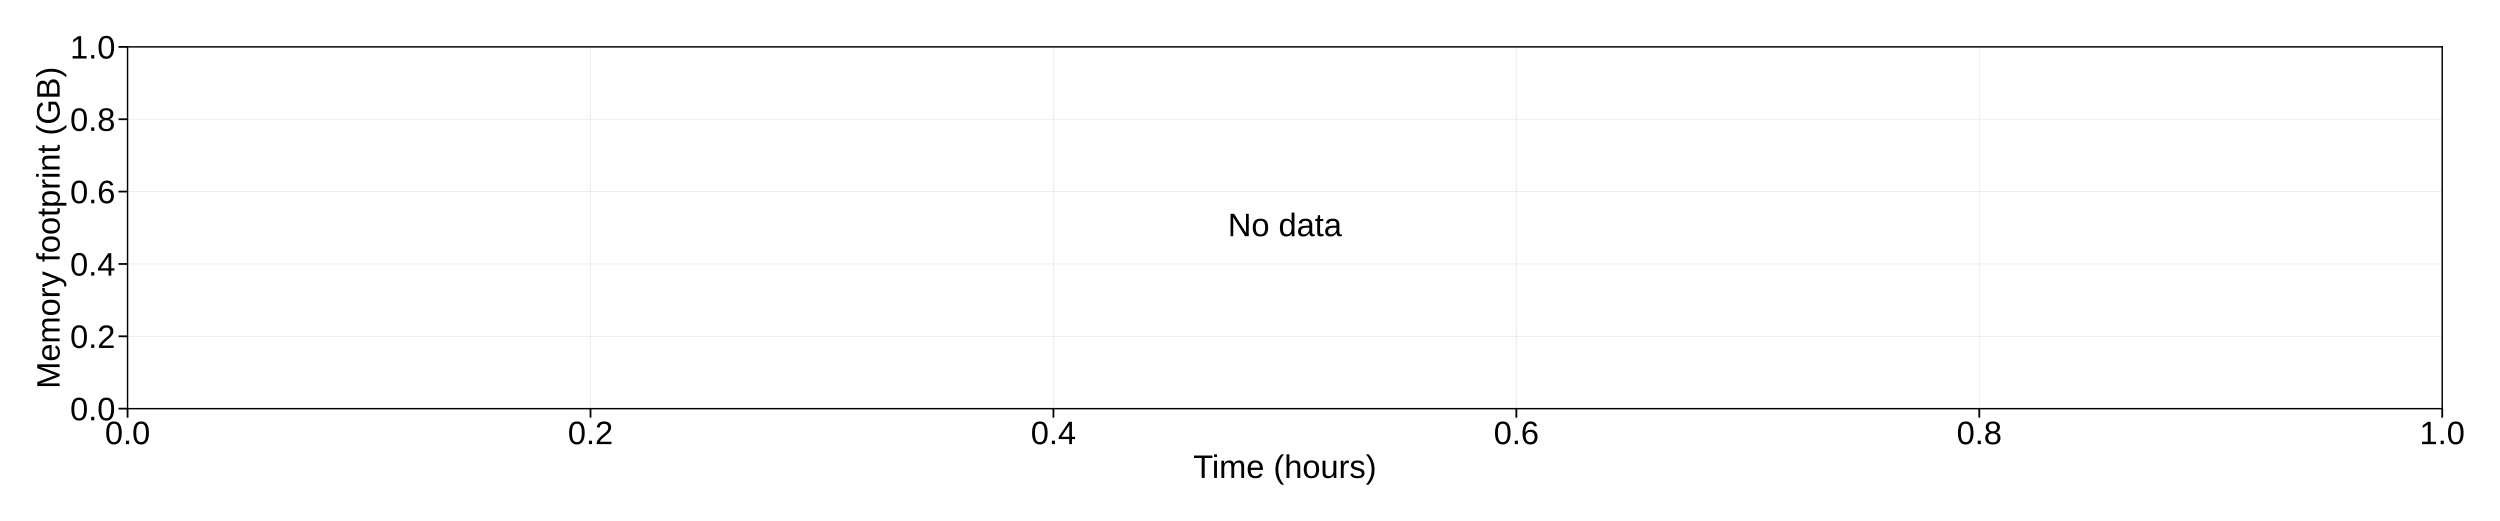
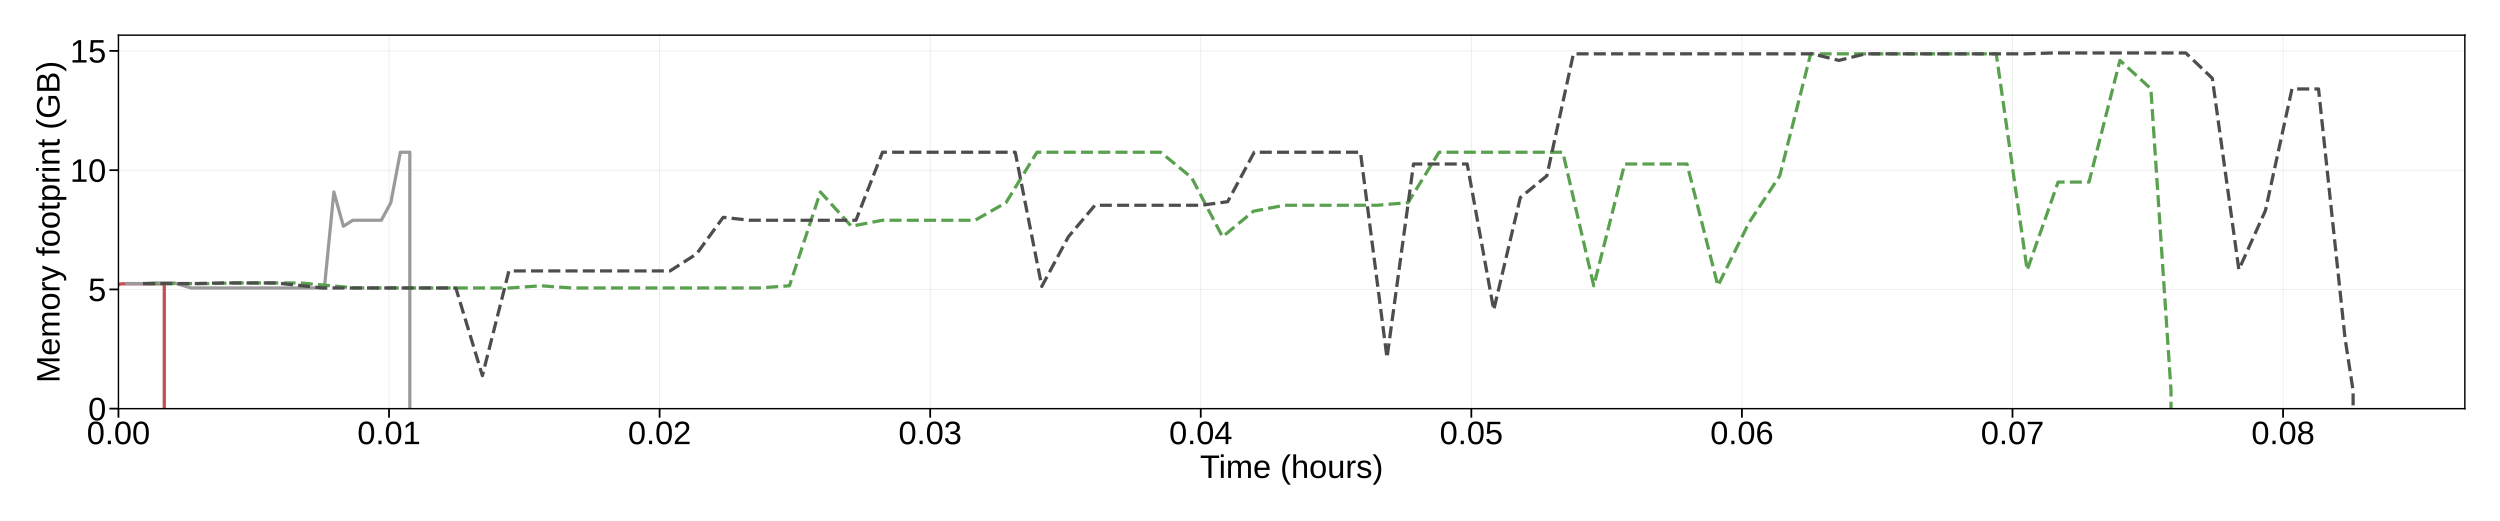
<svg xmlns="http://www.w3.org/2000/svg" xmlns:xlink="http://www.w3.org/1999/xlink" width="2764.8pt" height="576pt" viewBox="0 0 2764.8 576" version="1.1">
  <defs>
    <style type="text/css">*{stroke-linejoin: round; stroke-linecap: butt}</style>
  </defs>
  <g id="figure_1">
    <g id="patch_1">
      <path d="M 0 576  L 2764.8 576  L 2764.8 0  L 0 0  z " style="fill: #ffffff" />
    </g>
    <g id="axes_1">
      <g id="patch_2">
-         <path d="M 141.07 451.94  L 2700.9 451.94  L 2700.9 51.84  L 141.07 51.84  z " style="fill: #ffffff" />
+         <path d="M 130.99 451.94  L 2725.92 451.94  L 2725.92 38.88  L 130.99 38.88  z " style="fill: #ffffff" />
      </g>
      <g id="matplotlib.axis_1">
        <g id="xtick_1">
          <g id="line2d_1">
-             <path d="M 141.07 451.94  L 141.07 51.84  " clip-path="url(#pbf6e40421e)" style="fill: none; stroke: #b0b0b0; stroke-opacity: 0.3; stroke-width: 0.8; stroke-linecap: square" />
+             <path d="M 130.99 451.94  L 130.99 38.88  " clip-path="url(#p62a58477f8)" style="fill: none; stroke: #b0b0b0; stroke-opacity: 0.3; stroke-width: 0.8; stroke-linecap: square" />
          </g>
          <g id="line2d_2">
            <defs>
-               <path id="mff533bfeeb" d="M 0 0  L 0 10  " style="stroke: #000000; stroke-width: 2" />
+               <path id="mc71a4e995e" d="M 0 0  L 0 10  " style="stroke: #000000; stroke-width: 2" />
            </defs>
            <g>
-               <use xlink:href="#mff533bfeeb" x="141.07" y="451.94" style="stroke: #000000; stroke-width: 2" />
+               <use xlink:href="#mc71a4e995e" x="130.99" y="451.94" style="stroke: #000000; stroke-width: 2" />
            </g>
          </g>
          <g id="text_1">
-             <text style="font-size: 36px; font-family: 'Arial', 'DejaVu Sans', 'Liberation Sans', sans-serif; text-anchor: middle" x="141.07" y="491.208" transform="rotate(-0 141.07 491.2081)">0.0</text>
+             <text style="font-size: 36px; font-family: 'Arial', 'DejaVu Sans', 'Liberation Sans', sans-serif; text-anchor: middle" x="130.99" y="491.208" transform="rotate(-0 130.99 491.2081)">0.00</text>
          </g>
        </g>
        <g id="xtick_2">
          <g id="line2d_3">
-             <path d="M 653.036 451.94  L 653.036 51.84  " clip-path="url(#pbf6e40421e)" style="fill: none; stroke: #b0b0b0; stroke-opacity: 0.3; stroke-width: 0.8; stroke-linecap: square" />
+             <path d="M 430.228 451.94  L 430.228 38.88  " clip-path="url(#p62a58477f8)" style="fill: none; stroke: #b0b0b0; stroke-opacity: 0.3; stroke-width: 0.8; stroke-linecap: square" />
          </g>
          <g id="line2d_4">
            <g>
-               <use xlink:href="#mff533bfeeb" x="653.036" y="451.94" style="stroke: #000000; stroke-width: 2" />
+               <use xlink:href="#mc71a4e995e" x="430.228" y="451.94" style="stroke: #000000; stroke-width: 2" />
            </g>
          </g>
          <g id="text_2">
-             <text style="font-size: 36px; font-family: 'Arial', 'DejaVu Sans', 'Liberation Sans', sans-serif; text-anchor: middle" x="653.036" y="491.208" transform="rotate(-0 653.036 491.2081)">0.2</text>
+             <text style="font-size: 36px; font-family: 'Arial', 'DejaVu Sans', 'Liberation Sans', sans-serif; text-anchor: middle" x="430.228" y="491.208" transform="rotate(-0 430.2279 491.2081)">0.01</text>
          </g>
        </g>
        <g id="xtick_3">
          <g id="line2d_5">
-             <path d="M 1165.002 451.94  L 1165.002 51.84  " clip-path="url(#pbf6e40421e)" style="fill: none; stroke: #b0b0b0; stroke-opacity: 0.3; stroke-width: 0.8; stroke-linecap: square" />
+             <path d="M 729.466 451.94  L 729.466 38.88  " clip-path="url(#p62a58477f8)" style="fill: none; stroke: #b0b0b0; stroke-opacity: 0.3; stroke-width: 0.8; stroke-linecap: square" />
          </g>
          <g id="line2d_6">
            <g>
-               <use xlink:href="#mff533bfeeb" x="1165.002" y="451.94" style="stroke: #000000; stroke-width: 2" />
+               <use xlink:href="#mc71a4e995e" x="729.466" y="451.94" style="stroke: #000000; stroke-width: 2" />
            </g>
          </g>
          <g id="text_3">
-             <text style="font-size: 36px; font-family: 'Arial', 'DejaVu Sans', 'Liberation Sans', sans-serif; text-anchor: middle" x="1165.002" y="491.208" transform="rotate(-0 1165.002 491.2081)">0.4</text>
+             <text style="font-size: 36px; font-family: 'Arial', 'DejaVu Sans', 'Liberation Sans', sans-serif; text-anchor: middle" x="729.466" y="491.208" transform="rotate(-0 729.4658 491.2081)">0.02</text>
          </g>
        </g>
        <g id="xtick_4">
          <g id="line2d_7">
-             <path d="M 1676.968 451.94  L 1676.968 51.84  " clip-path="url(#pbf6e40421e)" style="fill: none; stroke: #b0b0b0; stroke-opacity: 0.3; stroke-width: 0.8; stroke-linecap: square" />
+             <path d="M 1028.704 451.94  L 1028.704 38.88  " clip-path="url(#p62a58477f8)" style="fill: none; stroke: #b0b0b0; stroke-opacity: 0.3; stroke-width: 0.8; stroke-linecap: square" />
          </g>
          <g id="line2d_8">
            <g>
-               <use xlink:href="#mff533bfeeb" x="1676.968" y="451.94" style="stroke: #000000; stroke-width: 2" />
+               <use xlink:href="#mc71a4e995e" x="1028.704" y="451.94" style="stroke: #000000; stroke-width: 2" />
            </g>
          </g>
          <g id="text_4">
-             <text style="font-size: 36px; font-family: 'Arial', 'DejaVu Sans', 'Liberation Sans', sans-serif; text-anchor: middle" x="1676.968" y="491.208" transform="rotate(-0 1676.968 491.2081)">0.6</text>
+             <text style="font-size: 36px; font-family: 'Arial', 'DejaVu Sans', 'Liberation Sans', sans-serif; text-anchor: middle" x="1028.704" y="491.208" transform="rotate(-0 1028.704 491.2081)">0.03</text>
          </g>
        </g>
        <g id="xtick_5">
          <g id="line2d_9">
-             <path d="M 2188.934 451.94  L 2188.934 51.84  " clip-path="url(#pbf6e40421e)" style="fill: none; stroke: #b0b0b0; stroke-opacity: 0.3; stroke-width: 0.8; stroke-linecap: square" />
+             <path d="M 1327.942 451.94  L 1327.942 38.88  " clip-path="url(#p62a58477f8)" style="fill: none; stroke: #b0b0b0; stroke-opacity: 0.3; stroke-width: 0.8; stroke-linecap: square" />
          </g>
          <g id="line2d_10">
            <g>
-               <use xlink:href="#mff533bfeeb" x="2188.934" y="451.94" style="stroke: #000000; stroke-width: 2" />
+               <use xlink:href="#mc71a4e995e" x="1327.942" y="451.94" style="stroke: #000000; stroke-width: 2" />
            </g>
          </g>
          <g id="text_5">
-             <text style="font-size: 36px; font-family: 'Arial', 'DejaVu Sans', 'Liberation Sans', sans-serif; text-anchor: middle" x="2188.934" y="491.208" transform="rotate(-0 2188.934 491.2081)">0.8</text>
+             <text style="font-size: 36px; font-family: 'Arial', 'DejaVu Sans', 'Liberation Sans', sans-serif; text-anchor: middle" x="1327.942" y="491.208" transform="rotate(-0 1327.942 491.2081)">0.04</text>
          </g>
        </g>
        <g id="xtick_6">
          <g id="line2d_11">
-             <path d="M 2700.9 451.94  L 2700.9 51.84  " clip-path="url(#pbf6e40421e)" style="fill: none; stroke: #b0b0b0; stroke-opacity: 0.3; stroke-width: 0.8; stroke-linecap: square" />
+             <path d="M 1627.18 451.94  L 1627.18 38.88  " clip-path="url(#p62a58477f8)" style="fill: none; stroke: #b0b0b0; stroke-opacity: 0.3; stroke-width: 0.8; stroke-linecap: square" />
          </g>
          <g id="line2d_12">
            <g>
-               <use xlink:href="#mff533bfeeb" x="2700.9" y="451.94" style="stroke: #000000; stroke-width: 2" />
+               <use xlink:href="#mc71a4e995e" x="1627.18" y="451.94" style="stroke: #000000; stroke-width: 2" />
            </g>
          </g>
          <g id="text_6">
-             <text style="font-size: 36px; font-family: 'Arial', 'DejaVu Sans', 'Liberation Sans', sans-serif; text-anchor: middle" x="2700.9" y="491.208" transform="rotate(-0 2700.9 491.2081)">1.0</text>
-           </g>
-         </g>
-         <g id="text_7">
-           <text style="font-size: 36px; font-family: 'Arial', 'DejaVu Sans', 'Liberation Sans', sans-serif; text-anchor: middle" x="1420.985" y="528.57" transform="rotate(-0 1420.985 528.57)">Time (hours)</text>
+             <text style="font-size: 36px; font-family: 'Arial', 'DejaVu Sans', 'Liberation Sans', sans-serif; text-anchor: middle" x="1627.18" y="491.208" transform="rotate(-0 1627.18 491.2081)">0.05</text>
+           </g>
+         </g>
+         <g id="xtick_7">
+           <g id="line2d_13">
+             <path d="M 1926.418 451.94  L 1926.418 38.88  " clip-path="url(#p62a58477f8)" style="fill: none; stroke: #b0b0b0; stroke-opacity: 0.3; stroke-width: 0.8; stroke-linecap: square" />
+           </g>
+           <g id="line2d_14">
+             <g>
+               <use xlink:href="#mc71a4e995e" x="1926.418" y="451.94" style="stroke: #000000; stroke-width: 2" />
+             </g>
+           </g>
+           <g id="text_7">
+             <text style="font-size: 36px; font-family: 'Arial', 'DejaVu Sans', 'Liberation Sans', sans-serif; text-anchor: middle" x="1926.418" y="491.208" transform="rotate(-0 1926.418 491.2081)">0.06</text>
+           </g>
+         </g>
+         <g id="xtick_8">
+           <g id="line2d_15">
+             <path d="M 2225.655 451.94  L 2225.655 38.88  " clip-path="url(#p62a58477f8)" style="fill: none; stroke: #b0b0b0; stroke-opacity: 0.3; stroke-width: 0.8; stroke-linecap: square" />
+           </g>
+           <g id="line2d_16">
+             <g>
+               <use xlink:href="#mc71a4e995e" x="2225.655" y="451.94" style="stroke: #000000; stroke-width: 2" />
+             </g>
+           </g>
+           <g id="text_8">
+             <text style="font-size: 36px; font-family: 'Arial', 'DejaVu Sans', 'Liberation Sans', sans-serif; text-anchor: middle" x="2225.655" y="491.208" transform="rotate(-0 2225.655 491.2081)">0.07</text>
+           </g>
+         </g>
+         <g id="xtick_9">
+           <g id="line2d_17">
+             <path d="M 2524.893 451.94  L 2524.893 38.88  " clip-path="url(#p62a58477f8)" style="fill: none; stroke: #b0b0b0; stroke-opacity: 0.3; stroke-width: 0.8; stroke-linecap: square" />
+           </g>
+           <g id="line2d_18">
+             <g>
+               <use xlink:href="#mc71a4e995e" x="2524.893" y="451.94" style="stroke: #000000; stroke-width: 2" />
+             </g>
+           </g>
+           <g id="text_9">
+             <text style="font-size: 36px; font-family: 'Arial', 'DejaVu Sans', 'Liberation Sans', sans-serif; text-anchor: middle" x="2524.893" y="491.208" transform="rotate(-0 2524.893 491.2081)">0.08</text>
+           </g>
+         </g>
+         <g id="text_10">
+           <text style="font-size: 36px; font-family: 'Arial', 'DejaVu Sans', 'Liberation Sans', sans-serif; text-anchor: middle" x="1428.455" y="528.57" transform="rotate(-0 1428.455 528.57)">Time (hours)</text>
        </g>
      </g>
      <g id="matplotlib.axis_2">
        <g id="ytick_1">
-           <g id="line2d_13">
-             <path d="M 141.07 451.94  L 2700.9 451.94  " clip-path="url(#pbf6e40421e)" style="fill: none; stroke: #b0b0b0; stroke-opacity: 0.3; stroke-width: 0.8; stroke-linecap: square" />
-           </g>
-           <g id="line2d_14">
+           <g id="line2d_19">
+             <path d="M 130.99 451.94  L 2725.92 451.94  " clip-path="url(#p62a58477f8)" style="fill: none; stroke: #b0b0b0; stroke-opacity: 0.3; stroke-width: 0.8; stroke-linecap: square" />
+           </g>
+           <g id="line2d_20">
            <defs>
-               <path id="m7f6f7421f8" d="M 0 0  L -10 0  " style="stroke: #000000; stroke-width: 2" />
+               <path id="me88b4abfdd" d="M 0 0  L -10 0  " style="stroke: #000000; stroke-width: 2" />
            </defs>
            <g>
-               <use xlink:href="#m7f6f7421f8" x="141.07" y="451.94" style="stroke: #000000; stroke-width: 2" />
-             </g>
-           </g>
-           <g id="text_8">
-             <text style="font-size: 36px; font-family: 'Arial', 'DejaVu Sans', 'Liberation Sans', sans-serif; text-anchor: end" x="127.57" y="464.824" transform="rotate(-0 127.57 464.8241)">0.0</text>
+               <use xlink:href="#me88b4abfdd" x="130.99" y="451.94" style="stroke: #000000; stroke-width: 2" />
+             </g>
+           </g>
+           <g id="text_11">
+             <text style="font-size: 36px; font-family: 'Arial', 'DejaVu Sans', 'Liberation Sans', sans-serif; text-anchor: end" x="117.49" y="464.824" transform="rotate(-0 117.49 464.8241)">0</text>
          </g>
        </g>
        <g id="ytick_2">
-           <g id="line2d_15">
-             <path d="M 141.07 371.92  L 2700.9 371.92  " clip-path="url(#pbf6e40421e)" style="fill: none; stroke: #b0b0b0; stroke-opacity: 0.3; stroke-width: 0.8; stroke-linecap: square" />
-           </g>
-           <g id="line2d_16">
-             <g>
-               <use xlink:href="#m7f6f7421f8" x="141.07" y="371.92" style="stroke: #000000; stroke-width: 2" />
-             </g>
-           </g>
-           <g id="text_9">
-             <text style="font-size: 36px; font-family: 'Arial', 'DejaVu Sans', 'Liberation Sans', sans-serif; text-anchor: end" x="127.57" y="384.804" transform="rotate(-0 127.57 384.8041)">0.2</text>
+           <g id="line2d_21">
+             <path d="M 130.99 320.057  L 2725.92 320.057  " clip-path="url(#p62a58477f8)" style="fill: none; stroke: #b0b0b0; stroke-opacity: 0.3; stroke-width: 0.8; stroke-linecap: square" />
+           </g>
+           <g id="line2d_22">
+             <g>
+               <use xlink:href="#me88b4abfdd" x="130.99" y="320.057" style="stroke: #000000; stroke-width: 2" />
+             </g>
+           </g>
+           <g id="text_12">
+             <text style="font-size: 36px; font-family: 'Arial', 'DejaVu Sans', 'Liberation Sans', sans-serif; text-anchor: end" x="117.49" y="332.942" transform="rotate(-0 117.49 332.9415)">5</text>
          </g>
        </g>
        <g id="ytick_3">
-           <g id="line2d_17">
-             <path d="M 141.07 291.9  L 2700.9 291.9  " clip-path="url(#pbf6e40421e)" style="fill: none; stroke: #b0b0b0; stroke-opacity: 0.3; stroke-width: 0.8; stroke-linecap: square" />
-           </g>
-           <g id="line2d_18">
-             <g>
-               <use xlink:href="#m7f6f7421f8" x="141.07" y="291.9" style="stroke: #000000; stroke-width: 2" />
-             </g>
-           </g>
-           <g id="text_10">
-             <text style="font-size: 36px; font-family: 'Arial', 'DejaVu Sans', 'Liberation Sans', sans-serif; text-anchor: end" x="127.57" y="304.784" transform="rotate(-0 127.57 304.7841)">0.4</text>
+           <g id="line2d_23">
+             <path d="M 130.99 188.175  L 2725.92 188.175  " clip-path="url(#p62a58477f8)" style="fill: none; stroke: #b0b0b0; stroke-opacity: 0.3; stroke-width: 0.8; stroke-linecap: square" />
+           </g>
+           <g id="line2d_24">
+             <g>
+               <use xlink:href="#me88b4abfdd" x="130.99" y="188.175" style="stroke: #000000; stroke-width: 2" />
+             </g>
+           </g>
+           <g id="text_13">
+             <text style="font-size: 36px; font-family: 'Arial', 'DejaVu Sans', 'Liberation Sans', sans-serif; text-anchor: end" x="117.49" y="201.059" transform="rotate(-0 117.49 201.059)">10</text>
          </g>
        </g>
        <g id="ytick_4">
-           <g id="line2d_19">
-             <path d="M 141.07 211.88  L 2700.9 211.88  " clip-path="url(#pbf6e40421e)" style="fill: none; stroke: #b0b0b0; stroke-opacity: 0.3; stroke-width: 0.8; stroke-linecap: square" />
-           </g>
-           <g id="line2d_20">
-             <g>
-               <use xlink:href="#m7f6f7421f8" x="141.07" y="211.88" style="stroke: #000000; stroke-width: 2" />
-             </g>
-           </g>
-           <g id="text_11">
-             <text style="font-size: 36px; font-family: 'Arial', 'DejaVu Sans', 'Liberation Sans', sans-serif; text-anchor: end" x="127.57" y="224.764" transform="rotate(-0 127.57 224.7641)">0.6</text>
-           </g>
-         </g>
-         <g id="ytick_5">
-           <g id="line2d_21">
-             <path d="M 141.07 131.86  L 2700.9 131.86  " clip-path="url(#pbf6e40421e)" style="fill: none; stroke: #b0b0b0; stroke-opacity: 0.3; stroke-width: 0.8; stroke-linecap: square" />
-           </g>
-           <g id="line2d_22">
-             <g>
-               <use xlink:href="#m7f6f7421f8" x="141.07" y="131.86" style="stroke: #000000; stroke-width: 2" />
-             </g>
-           </g>
-           <g id="text_12">
-             <text style="font-size: 36px; font-family: 'Arial', 'DejaVu Sans', 'Liberation Sans', sans-serif; text-anchor: end" x="127.57" y="144.744" transform="rotate(-0 127.57 144.7441)">0.8</text>
-           </g>
-         </g>
-         <g id="ytick_6">
-           <g id="line2d_23">
-             <path d="M 141.07 51.84  L 2700.9 51.84  " clip-path="url(#pbf6e40421e)" style="fill: none; stroke: #b0b0b0; stroke-opacity: 0.3; stroke-width: 0.8; stroke-linecap: square" />
-           </g>
-           <g id="line2d_24">
-             <g>
-               <use xlink:href="#m7f6f7421f8" x="141.07" y="51.84" style="stroke: #000000; stroke-width: 2" />
-             </g>
-           </g>
-           <g id="text_13">
-             <text style="font-size: 36px; font-family: 'Arial', 'DejaVu Sans', 'Liberation Sans', sans-serif; text-anchor: end" x="127.57" y="64.724" transform="rotate(-0 127.57 64.72406)">1.0</text>
-           </g>
-         </g>
-         <g id="text_14">
-           <text style="font-size: 36px; font-family: 'Arial', 'DejaVu Sans', 'Liberation Sans', sans-serif; text-anchor: middle" x="65.953" y="251.89" transform="rotate(-90 65.95312 251.89)">Memory footprint (GB)</text>
-         </g>
+           <g id="line2d_25">
+             <path d="M 130.99 56.292  L 2725.92 56.292  " clip-path="url(#p62a58477f8)" style="fill: none; stroke: #b0b0b0; stroke-opacity: 0.3; stroke-width: 0.8; stroke-linecap: square" />
+           </g>
+           <g id="line2d_26">
+             <g>
+               <use xlink:href="#me88b4abfdd" x="130.99" y="56.292" style="stroke: #000000; stroke-width: 2" />
+             </g>
+           </g>
+           <g id="text_14">
+             <text style="font-size: 36px; font-family: 'Arial', 'DejaVu Sans', 'Liberation Sans', sans-serif; text-anchor: end" x="117.49" y="69.177" transform="rotate(-0 117.49 69.17651)">15</text>
+           </g>
+         </g>
+         <g id="text_15">
+           <text style="font-size: 36px; font-family: 'Arial', 'DejaVu Sans', 'Liberation Sans', sans-serif; text-anchor: middle" x="65.874" y="245.41" transform="rotate(-90 65.87438 245.41)">Memory footprint (GB)</text>
+         </g>
+       </g>
+       <g id="line2d_27">
+         <path d="M 131.973 314.43  L 133.896 313.915  L 135.827 313.915  L 137.731 313.915  L 139.652 313.863  L 141.565 313.863  L 143.489 313.863  L 145.39 313.863  L 147.286 313.863  L 149.216 313.863  L 151.116 313.863  L 153.015 313.863  L 154.921 313.863  L 156.819 313.863  L 158.717 313.863  L 160.616 313.863  L 162.52 313.863  L 164.434 313.863  L 166.33 313.863  L 168.274 313.863  L 170.19 313.863  L 172.11 313.863  L 174.025 313.863  L 175.949 313.863  L 177.872 313.863  L 179.785 313.863  L 181.682 313.863  L 181.682 313.863  L 181.682 451.94  " clip-path="url(#p62a58477f8)" style="fill: none; stroke: #c44e52; stroke-width: 3.6; stroke-linecap: square" />
+       </g>
+       <g id="line2d_28">
+         <path d="M 140.166 313.631  L 150.666 313.631  L 161.164 313.631  L 171.662 312.91  L 182.162 312.91  L 192.657 312.91  L 211.365 318.473  L 221.858 318.473  L 232.356 318.473  L 242.85 318.473  L 253.347 318.473  L 263.844 318.473  L 274.345 318.473  L 284.84 318.473  L 295.337 318.473  L 305.832 318.473  L 316.33 318.473  L 326.822 318.473  L 337.319 318.473  L 348.24 318.473  L 358.738 318.473  L 369.244 212.315  L 379.739 250.191  L 390.238 243.597  L 400.739 243.597  L 411.238 243.597  L 421.734 243.597  L 432.232 224.072  L 442.733 168.383  L 453.233 168.383  L 453.233 451.94  " clip-path="url(#p62a58477f8)" style="fill: none; stroke: #9a9a9a; stroke-width: 3.6; stroke-linecap: square" />
+       </g>
+       <g id="line2d_29">
+         <path d="M 160.88 313.631  L 195.087 313.631  L 229.306 313.631  L 263.521 312.91  L 297.726 312.91  L 331.927 312.91  L 392.887 318.473  L 427.1 318.473  L 461.286 318.473  L 495.463 318.473  L 529.673 318.473  L 563.883 318.473  L 598.098 316.052  L 632.307 318.473  L 666.506 318.473  L 700.7 318.473  L 734.9 318.473  L 769.092 318.473  L 803.298 318.473  L 838.875 318.473  L 873.075 316.052  L 907.304 212.315  L 941.513 250.191  L 975.722 243.597  L 1009.932 243.597  L 1044.14 243.597  L 1078.361 243.597  L 1112.566 224.072  L 1146.776 168.383  L 1180.989 168.383  L 1215.202 168.383  L 1249.41 168.383  L 1283.616 168.383  L 1317.824 196.408  L 1352.02 261.873  L 1386.238 233.603  L 1420.435 227.009  L 1454.656 227.009  L 1488.845 227.009  L 1523.053 227.009  L 1557.274 224.072  L 1591.471 168.331  L 1625.691 168.331  L 1659.91 168.331  L 1694.107 168.331  L 1728.325 168.331  L 1762.55 316.052  L 1796.747 181.365  L 1830.933 181.365  L 1865.67 181.365  L 1899.864 316.052  L 1934.073 246.582  L 1968.265 194.399  L 2002.47 59.528  L 2036.675 59.528  L 2070.875 59.528  L 2105.071 59.528  L 2139.267 59.528  L 2173.481 59.528  L 2207.693 59.528  L 2241.894 298.773  L 2276.084 201.354  L 2310.273 201.354  L 2344.47 66.792  L 2378.676 98.114  L 2400.962 432.151  L 2400.962 451.94  " clip-path="url(#p62a58477f8)" style="fill: none; stroke-dasharray: 13.32,5.76; stroke-dashoffset: 0; stroke: #59a14f; stroke-width: 3.6" />
+       </g>
+       <g id="line2d_30">
+         <path d="M 158.145 313.631  L 187.502 313.631  L 216.865 313.631  L 246.222 312.91  L 275.581 312.91  L 304.962 312.91  L 357.285 318.473  L 386.652 318.473  L 416.002 318.473  L 445.376 318.473  L 474.743 318.473  L 504.105 318.473  L 533.477 415.429  L 562.824 299.629  L 592.174 299.629  L 621.529 299.629  L 650.881 299.629  L 680.238 299.629  L 709.602 299.629  L 741.007 299.629  L 770.395 280.784  L 799.77 240.352  L 829.134 243.584  L 858.509 243.597  L 887.873 243.597  L 917.239 243.597  L 946.601 243.597  L 975.961 168.383  L 1005.324 168.383  L 1034.683 168.383  L 1064.039 168.383  L 1093.403 168.383  L 1122.769 168.383  L 1152.144 316.751  L 1181.517 261.886  L 1210.889 227.009  L 1240.246 227.009  L 1269.613 227.009  L 1298.982 227.009  L 1328.367 227.009  L 1357.737 223.042  L 1387.09 168.331  L 1416.457 168.331  L 1445.815 168.331  L 1475.17 168.331  L 1504.533 168.331  L 1533.902 395.729  L 1563.26 181.365  L 1592.624 181.365  L 1622.597 181.365  L 1651.962 342.775  L 1681.33 218.505  L 1710.692 194.399  L 1740.051 59.528  L 1769.41 59.528  L 1798.784 59.528  L 1828.149 59.528  L 1857.507 59.528  L 1886.885 59.528  L 1916.261 59.528  L 1945.62 59.528  L 1974.973 59.528  L 2004.342 59.528  L 2033.708 66.792  L 2063.067 59.528  L 2092.435 59.528  L 2121.787 59.528  L 2152.985 59.528  L 2182.341 59.528  L 2211.702 59.528  L 2241.06 59.528  L 2270.43 58.55  L 2299.802 58.55  L 2329.163 58.55  L 2358.518 58.55  L 2387.883 58.55  L 2417.252 58.55  L 2446.629 86.575  L 2476.001 298.194  L 2505.363 232.933  L 2534.735 98.372  L 2564.104 98.372  L 2593.473 374.453  L 2602.352 432.151  L 2602.352 451.94  " clip-path="url(#p62a58477f8)" style="fill: none; stroke-dasharray: 13.32,5.76; stroke-dashoffset: 0; stroke: #4d4d4d; stroke-width: 3.6" />
      </g>
      <g id="patch_3">
-         <path d="M 141.07 451.94  L 141.07 51.84  " style="fill: none; stroke: #000000; stroke-width: 1.6; stroke-linejoin: miter; stroke-linecap: square" />
+         <path d="M 130.99 451.94  L 130.99 38.88  " style="fill: none; stroke: #000000; stroke-width: 1.6; stroke-linejoin: miter; stroke-linecap: square" />
      </g>
      <g id="patch_4">
-         <path d="M 2700.9 451.94  L 2700.9 51.84  " style="fill: none; stroke: #000000; stroke-width: 1.6; stroke-linejoin: miter; stroke-linecap: square" />
+         <path d="M 2725.92 451.94  L 2725.92 38.88  " style="fill: none; stroke: #000000; stroke-width: 1.6; stroke-linejoin: miter; stroke-linecap: square" />
      </g>
      <g id="patch_5">
-         <path d="M 141.07 451.94  L 2700.9 451.94  " style="fill: none; stroke: #000000; stroke-width: 1.6; stroke-linejoin: miter; stroke-linecap: square" />
+         <path d="M 130.99 451.94  L 2725.92 451.94  " style="fill: none; stroke: #000000; stroke-width: 1.6; stroke-linejoin: miter; stroke-linecap: square" />
      </g>
      <g id="patch_6">
-         <path d="M 141.07 51.84  L 2700.9 51.84  " style="fill: none; stroke: #000000; stroke-width: 1.6; stroke-linejoin: miter; stroke-linecap: square" />
-       </g>
-       <g id="text_15">
-         <text style="font-size: 36px; font-family: 'Arial', 'DejaVu Sans', 'Liberation Sans', sans-serif; text-anchor: middle" x="1420.985" y="261.197" transform="rotate(-0 1420.985 261.1966)">No data</text>
+         <path d="M 130.99 38.88  L 2725.92 38.88  " style="fill: none; stroke: #000000; stroke-width: 1.6; stroke-linejoin: miter; stroke-linecap: square" />
      </g>
    </g>
  </g>
  <defs>
-     <clipPath id="pbf6e40421e">
-       <rect x="141.07" y="51.84" width="2559.83" height="400.1" />
+     <clipPath id="p62a58477f8">
+       <rect x="130.99" y="38.88" width="2594.93" height="413.06" />
    </clipPath>
  </defs>
</svg>
